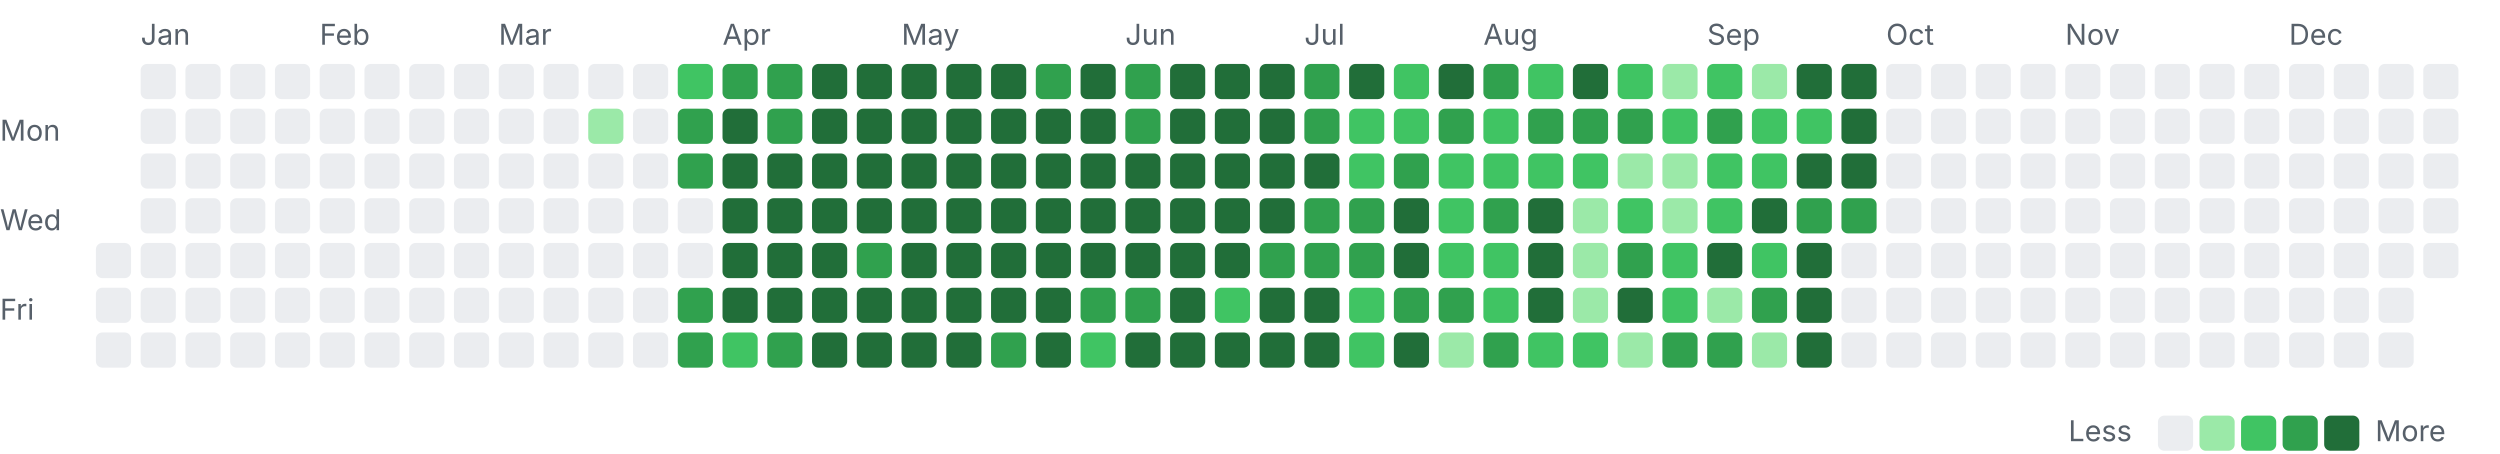
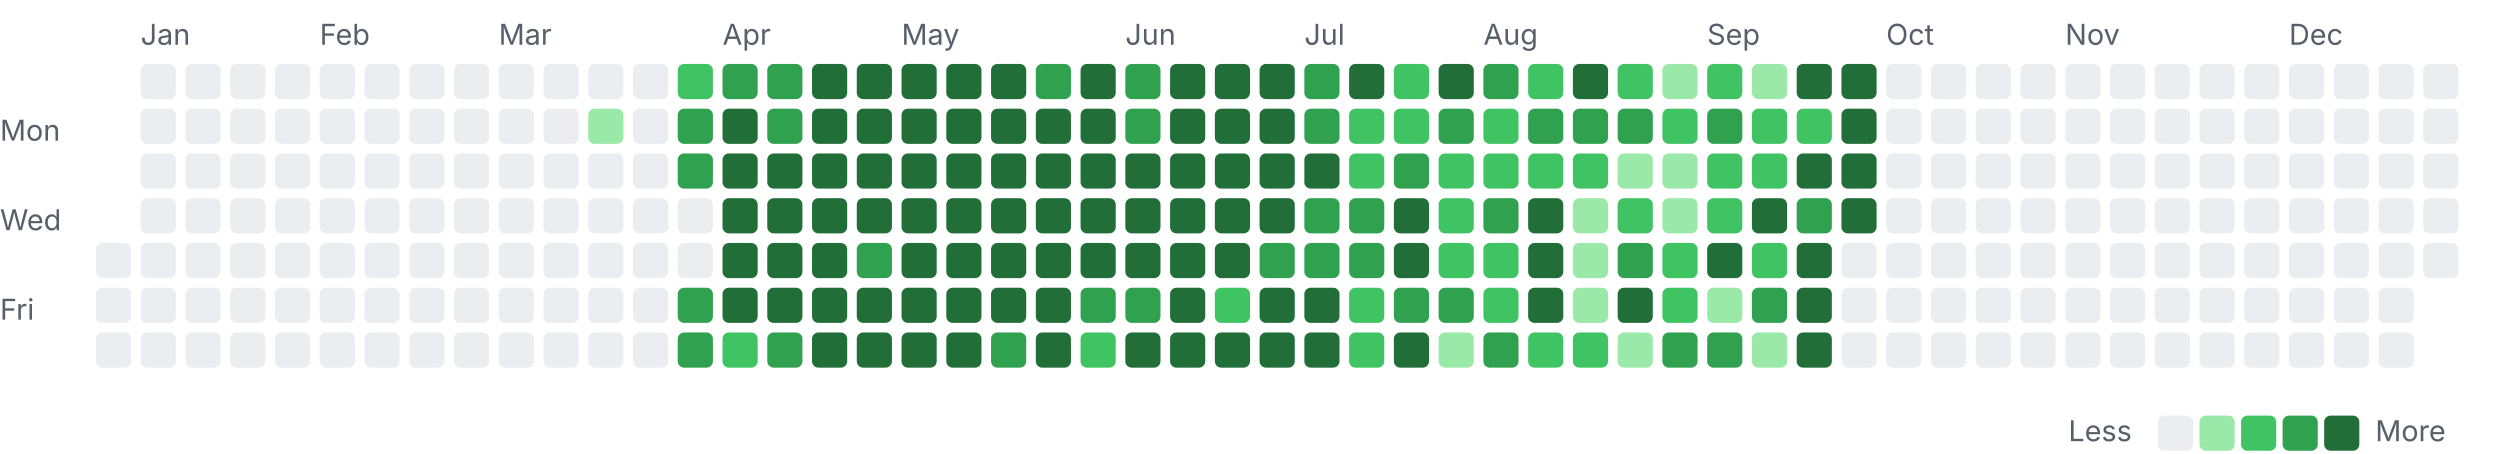
<svg xmlns="http://www.w3.org/2000/svg" width="782" height="142" viewBox="0 0 782 142">
  <style>.l0{fill:#ebedf0}.l1{fill:#9be9a8}.l2{fill:#40c463}.l3{fill:#30a14e}.l4{fill:#216e39} .lbl{fill:#57606a;font:9px -apple-system,Segoe UI,sans-serif}@media(prefers-color-scheme:dark){.l0{fill:#161b22}.l1{fill:#0e4429}.l2{fill:#006d32}.l3{fill:#26a641}.l4{fill:#39d353} .lbl{fill:#8b949e}}</style>
  <text class="lbl" x="44" y="14">Jan</text>
  <text class="lbl" x="100" y="14">Feb</text>
  <text class="lbl" x="156" y="14">Mar</text>
  <text class="lbl" x="226" y="14">Apr</text>
  <text class="lbl" x="282" y="14">May</text>
  <text class="lbl" x="352" y="14">Jun</text>
  <text class="lbl" x="408" y="14">Jul</text>
  <text class="lbl" x="464" y="14">Aug</text>
  <text class="lbl" x="534" y="14">Sep</text>
  <text class="lbl" x="590" y="14">Oct</text>
  <text class="lbl" x="646" y="14">Nov</text>
  <text class="lbl" x="716" y="14">Dec</text>
  <text class="lbl" x="0" y="44">Mon</text>
  <text class="lbl" x="0" y="72">Wed</text>
  <text class="lbl" x="0" y="100">Fri</text>
  <rect class="l0" x="30" y="76" width="11" height="11" rx="2" />
  <rect class="l0" x="30" y="90" width="11" height="11" rx="2" />
  <rect class="l0" x="30" y="104" width="11" height="11" rx="2" />
  <rect class="l0" x="44" y="20" width="11" height="11" rx="2" />
  <rect class="l0" x="44" y="34" width="11" height="11" rx="2" />
  <rect class="l0" x="44" y="48" width="11" height="11" rx="2" />
  <rect class="l0" x="44" y="62" width="11" height="11" rx="2" />
  <rect class="l0" x="44" y="76" width="11" height="11" rx="2" />
  <rect class="l0" x="44" y="90" width="11" height="11" rx="2" />
  <rect class="l0" x="44" y="104" width="11" height="11" rx="2" />
  <rect class="l0" x="58" y="20" width="11" height="11" rx="2" />
  <rect class="l0" x="58" y="34" width="11" height="11" rx="2" />
  <rect class="l0" x="58" y="48" width="11" height="11" rx="2" />
  <rect class="l0" x="58" y="62" width="11" height="11" rx="2" />
  <rect class="l0" x="58" y="76" width="11" height="11" rx="2" />
  <rect class="l0" x="58" y="90" width="11" height="11" rx="2" />
  <rect class="l0" x="58" y="104" width="11" height="11" rx="2" />
  <rect class="l0" x="72" y="20" width="11" height="11" rx="2" />
  <rect class="l0" x="72" y="34" width="11" height="11" rx="2" />
  <rect class="l0" x="72" y="48" width="11" height="11" rx="2" />
  <rect class="l0" x="72" y="62" width="11" height="11" rx="2" />
  <rect class="l0" x="72" y="76" width="11" height="11" rx="2" />
  <rect class="l0" x="72" y="90" width="11" height="11" rx="2" />
  <rect class="l0" x="72" y="104" width="11" height="11" rx="2" />
  <rect class="l0" x="86" y="20" width="11" height="11" rx="2" />
  <rect class="l0" x="86" y="34" width="11" height="11" rx="2" />
  <rect class="l0" x="86" y="48" width="11" height="11" rx="2" />
  <rect class="l0" x="86" y="62" width="11" height="11" rx="2" />
  <rect class="l0" x="86" y="76" width="11" height="11" rx="2" />
  <rect class="l0" x="86" y="90" width="11" height="11" rx="2" />
  <rect class="l0" x="86" y="104" width="11" height="11" rx="2" />
  <rect class="l0" x="100" y="20" width="11" height="11" rx="2" />
  <rect class="l0" x="100" y="34" width="11" height="11" rx="2" />
  <rect class="l0" x="100" y="48" width="11" height="11" rx="2" />
  <rect class="l0" x="100" y="62" width="11" height="11" rx="2" />
  <rect class="l0" x="100" y="76" width="11" height="11" rx="2" />
  <rect class="l0" x="100" y="90" width="11" height="11" rx="2" />
  <rect class="l0" x="100" y="104" width="11" height="11" rx="2" />
  <rect class="l0" x="114" y="20" width="11" height="11" rx="2" />
  <rect class="l0" x="114" y="34" width="11" height="11" rx="2" />
  <rect class="l0" x="114" y="48" width="11" height="11" rx="2" />
  <rect class="l0" x="114" y="62" width="11" height="11" rx="2" />
  <rect class="l0" x="114" y="76" width="11" height="11" rx="2" />
  <rect class="l0" x="114" y="90" width="11" height="11" rx="2" />
  <rect class="l0" x="114" y="104" width="11" height="11" rx="2" />
  <rect class="l0" x="128" y="20" width="11" height="11" rx="2" />
  <rect class="l0" x="128" y="34" width="11" height="11" rx="2" />
  <rect class="l0" x="128" y="48" width="11" height="11" rx="2" />
  <rect class="l0" x="128" y="62" width="11" height="11" rx="2" />
  <rect class="l0" x="128" y="76" width="11" height="11" rx="2" />
  <rect class="l0" x="128" y="90" width="11" height="11" rx="2" />
  <rect class="l0" x="128" y="104" width="11" height="11" rx="2" />
  <rect class="l0" x="142" y="20" width="11" height="11" rx="2" />
  <rect class="l0" x="142" y="34" width="11" height="11" rx="2" />
  <rect class="l0" x="142" y="48" width="11" height="11" rx="2" />
  <rect class="l0" x="142" y="62" width="11" height="11" rx="2" />
  <rect class="l0" x="142" y="76" width="11" height="11" rx="2" />
  <rect class="l0" x="142" y="90" width="11" height="11" rx="2" />
  <rect class="l0" x="142" y="104" width="11" height="11" rx="2" />
  <rect class="l0" x="156" y="20" width="11" height="11" rx="2" />
  <rect class="l0" x="156" y="34" width="11" height="11" rx="2" />
  <rect class="l0" x="156" y="48" width="11" height="11" rx="2" />
  <rect class="l0" x="156" y="62" width="11" height="11" rx="2" />
  <rect class="l0" x="156" y="76" width="11" height="11" rx="2" />
  <rect class="l0" x="156" y="90" width="11" height="11" rx="2" />
  <rect class="l0" x="156" y="104" width="11" height="11" rx="2" />
  <rect class="l0" x="170" y="20" width="11" height="11" rx="2" />
  <rect class="l0" x="170" y="34" width="11" height="11" rx="2" />
  <rect class="l0" x="170" y="48" width="11" height="11" rx="2" />
  <rect class="l0" x="170" y="62" width="11" height="11" rx="2" />
  <rect class="l0" x="170" y="76" width="11" height="11" rx="2" />
  <rect class="l0" x="170" y="90" width="11" height="11" rx="2" />
  <rect class="l0" x="170" y="104" width="11" height="11" rx="2" />
  <rect class="l0" x="184" y="20" width="11" height="11" rx="2" />
  <rect class="l1" x="184" y="34" width="11" height="11" rx="2" />
  <rect class="l0" x="184" y="48" width="11" height="11" rx="2" />
  <rect class="l0" x="184" y="62" width="11" height="11" rx="2" />
  <rect class="l0" x="184" y="76" width="11" height="11" rx="2" />
  <rect class="l0" x="184" y="90" width="11" height="11" rx="2" />
  <rect class="l0" x="184" y="104" width="11" height="11" rx="2" />
  <rect class="l0" x="198" y="20" width="11" height="11" rx="2" />
  <rect class="l0" x="198" y="34" width="11" height="11" rx="2" />
  <rect class="l0" x="198" y="48" width="11" height="11" rx="2" />
  <rect class="l0" x="198" y="62" width="11" height="11" rx="2" />
  <rect class="l0" x="198" y="76" width="11" height="11" rx="2" />
  <rect class="l0" x="198" y="90" width="11" height="11" rx="2" />
  <rect class="l0" x="198" y="104" width="11" height="11" rx="2" />
  <rect class="l2" x="212" y="20" width="11" height="11" rx="2" />
  <rect class="l3" x="212" y="34" width="11" height="11" rx="2" />
  <rect class="l3" x="212" y="48" width="11" height="11" rx="2" />
  <rect class="l0" x="212" y="62" width="11" height="11" rx="2" />
  <rect class="l0" x="212" y="76" width="11" height="11" rx="2" />
  <rect class="l3" x="212" y="90" width="11" height="11" rx="2" />
  <rect class="l3" x="212" y="104" width="11" height="11" rx="2" />
  <rect class="l3" x="226" y="20" width="11" height="11" rx="2" />
  <rect class="l4" x="226" y="34" width="11" height="11" rx="2" />
  <rect class="l4" x="226" y="48" width="11" height="11" rx="2" />
  <rect class="l4" x="226" y="62" width="11" height="11" rx="2" />
  <rect class="l4" x="226" y="76" width="11" height="11" rx="2" />
  <rect class="l4" x="226" y="90" width="11" height="11" rx="2" />
  <rect class="l2" x="226" y="104" width="11" height="11" rx="2" />
  <rect class="l3" x="240" y="20" width="11" height="11" rx="2" />
  <rect class="l3" x="240" y="34" width="11" height="11" rx="2" />
  <rect class="l4" x="240" y="48" width="11" height="11" rx="2" />
  <rect class="l4" x="240" y="62" width="11" height="11" rx="2" />
  <rect class="l4" x="240" y="76" width="11" height="11" rx="2" />
  <rect class="l4" x="240" y="90" width="11" height="11" rx="2" />
  <rect class="l3" x="240" y="104" width="11" height="11" rx="2" />
  <rect class="l4" x="254" y="20" width="11" height="11" rx="2" />
  <rect class="l4" x="254" y="34" width="11" height="11" rx="2" />
  <rect class="l4" x="254" y="48" width="11" height="11" rx="2" />
  <rect class="l4" x="254" y="62" width="11" height="11" rx="2" />
  <rect class="l4" x="254" y="76" width="11" height="11" rx="2" />
  <rect class="l4" x="254" y="90" width="11" height="11" rx="2" />
  <rect class="l4" x="254" y="104" width="11" height="11" rx="2" />
  <rect class="l4" x="268" y="20" width="11" height="11" rx="2" />
  <rect class="l4" x="268" y="34" width="11" height="11" rx="2" />
  <rect class="l4" x="268" y="48" width="11" height="11" rx="2" />
  <rect class="l4" x="268" y="62" width="11" height="11" rx="2" />
  <rect class="l3" x="268" y="76" width="11" height="11" rx="2" />
  <rect class="l4" x="268" y="90" width="11" height="11" rx="2" />
  <rect class="l4" x="268" y="104" width="11" height="11" rx="2" />
  <rect class="l4" x="282" y="20" width="11" height="11" rx="2" />
  <rect class="l4" x="282" y="34" width="11" height="11" rx="2" />
  <rect class="l4" x="282" y="48" width="11" height="11" rx="2" />
  <rect class="l4" x="282" y="62" width="11" height="11" rx="2" />
  <rect class="l4" x="282" y="76" width="11" height="11" rx="2" />
  <rect class="l4" x="282" y="90" width="11" height="11" rx="2" />
  <rect class="l4" x="282" y="104" width="11" height="11" rx="2" />
  <rect class="l4" x="296" y="20" width="11" height="11" rx="2" />
  <rect class="l4" x="296" y="34" width="11" height="11" rx="2" />
  <rect class="l4" x="296" y="48" width="11" height="11" rx="2" />
  <rect class="l4" x="296" y="62" width="11" height="11" rx="2" />
  <rect class="l4" x="296" y="76" width="11" height="11" rx="2" />
  <rect class="l4" x="296" y="90" width="11" height="11" rx="2" />
  <rect class="l4" x="296" y="104" width="11" height="11" rx="2" />
  <rect class="l4" x="310" y="20" width="11" height="11" rx="2" />
  <rect class="l4" x="310" y="34" width="11" height="11" rx="2" />
  <rect class="l4" x="310" y="48" width="11" height="11" rx="2" />
  <rect class="l4" x="310" y="62" width="11" height="11" rx="2" />
  <rect class="l4" x="310" y="76" width="11" height="11" rx="2" />
  <rect class="l4" x="310" y="90" width="11" height="11" rx="2" />
  <rect class="l3" x="310" y="104" width="11" height="11" rx="2" />
  <rect class="l3" x="324" y="20" width="11" height="11" rx="2" />
  <rect class="l4" x="324" y="34" width="11" height="11" rx="2" />
  <rect class="l4" x="324" y="48" width="11" height="11" rx="2" />
  <rect class="l4" x="324" y="62" width="11" height="11" rx="2" />
  <rect class="l4" x="324" y="76" width="11" height="11" rx="2" />
  <rect class="l4" x="324" y="90" width="11" height="11" rx="2" />
  <rect class="l4" x="324" y="104" width="11" height="11" rx="2" />
  <rect class="l4" x="338" y="20" width="11" height="11" rx="2" />
  <rect class="l4" x="338" y="34" width="11" height="11" rx="2" />
  <rect class="l4" x="338" y="48" width="11" height="11" rx="2" />
  <rect class="l4" x="338" y="62" width="11" height="11" rx="2" />
  <rect class="l4" x="338" y="76" width="11" height="11" rx="2" />
  <rect class="l3" x="338" y="90" width="11" height="11" rx="2" />
  <rect class="l2" x="338" y="104" width="11" height="11" rx="2" />
  <rect class="l3" x="352" y="20" width="11" height="11" rx="2" />
  <rect class="l3" x="352" y="34" width="11" height="11" rx="2" />
  <rect class="l4" x="352" y="48" width="11" height="11" rx="2" />
  <rect class="l4" x="352" y="62" width="11" height="11" rx="2" />
  <rect class="l4" x="352" y="76" width="11" height="11" rx="2" />
  <rect class="l3" x="352" y="90" width="11" height="11" rx="2" />
  <rect class="l4" x="352" y="104" width="11" height="11" rx="2" />
  <rect class="l4" x="366" y="20" width="11" height="11" rx="2" />
  <rect class="l4" x="366" y="34" width="11" height="11" rx="2" />
  <rect class="l4" x="366" y="48" width="11" height="11" rx="2" />
  <rect class="l4" x="366" y="62" width="11" height="11" rx="2" />
  <rect class="l4" x="366" y="76" width="11" height="11" rx="2" />
  <rect class="l4" x="366" y="90" width="11" height="11" rx="2" />
  <rect class="l4" x="366" y="104" width="11" height="11" rx="2" />
  <rect class="l4" x="380" y="20" width="11" height="11" rx="2" />
  <rect class="l4" x="380" y="34" width="11" height="11" rx="2" />
  <rect class="l4" x="380" y="48" width="11" height="11" rx="2" />
  <rect class="l4" x="380" y="62" width="11" height="11" rx="2" />
  <rect class="l4" x="380" y="76" width="11" height="11" rx="2" />
  <rect class="l2" x="380" y="90" width="11" height="11" rx="2" />
  <rect class="l4" x="380" y="104" width="11" height="11" rx="2" />
  <rect class="l4" x="394" y="20" width="11" height="11" rx="2" />
  <rect class="l4" x="394" y="34" width="11" height="11" rx="2" />
  <rect class="l4" x="394" y="48" width="11" height="11" rx="2" />
  <rect class="l4" x="394" y="62" width="11" height="11" rx="2" />
  <rect class="l3" x="394" y="76" width="11" height="11" rx="2" />
  <rect class="l4" x="394" y="90" width="11" height="11" rx="2" />
  <rect class="l4" x="394" y="104" width="11" height="11" rx="2" />
  <rect class="l3" x="408" y="20" width="11" height="11" rx="2" />
  <rect class="l3" x="408" y="34" width="11" height="11" rx="2" />
  <rect class="l4" x="408" y="48" width="11" height="11" rx="2" />
  <rect class="l3" x="408" y="62" width="11" height="11" rx="2" />
  <rect class="l3" x="408" y="76" width="11" height="11" rx="2" />
  <rect class="l4" x="408" y="90" width="11" height="11" rx="2" />
  <rect class="l4" x="408" y="104" width="11" height="11" rx="2" />
  <rect class="l4" x="422" y="20" width="11" height="11" rx="2" />
  <rect class="l2" x="422" y="34" width="11" height="11" rx="2" />
  <rect class="l2" x="422" y="48" width="11" height="11" rx="2" />
  <rect class="l3" x="422" y="62" width="11" height="11" rx="2" />
  <rect class="l3" x="422" y="76" width="11" height="11" rx="2" />
  <rect class="l2" x="422" y="90" width="11" height="11" rx="2" />
  <rect class="l2" x="422" y="104" width="11" height="11" rx="2" />
  <rect class="l2" x="436" y="20" width="11" height="11" rx="2" />
  <rect class="l2" x="436" y="34" width="11" height="11" rx="2" />
  <rect class="l3" x="436" y="48" width="11" height="11" rx="2" />
  <rect class="l4" x="436" y="62" width="11" height="11" rx="2" />
  <rect class="l4" x="436" y="76" width="11" height="11" rx="2" />
  <rect class="l3" x="436" y="90" width="11" height="11" rx="2" />
  <rect class="l4" x="436" y="104" width="11" height="11" rx="2" />
  <rect class="l4" x="450" y="20" width="11" height="11" rx="2" />
  <rect class="l3" x="450" y="34" width="11" height="11" rx="2" />
  <rect class="l2" x="450" y="48" width="11" height="11" rx="2" />
  <rect class="l2" x="450" y="62" width="11" height="11" rx="2" />
  <rect class="l2" x="450" y="76" width="11" height="11" rx="2" />
  <rect class="l3" x="450" y="90" width="11" height="11" rx="2" />
  <rect class="l1" x="450" y="104" width="11" height="11" rx="2" />
  <rect class="l3" x="464" y="20" width="11" height="11" rx="2" />
  <rect class="l2" x="464" y="34" width="11" height="11" rx="2" />
  <rect class="l2" x="464" y="48" width="11" height="11" rx="2" />
  <rect class="l3" x="464" y="62" width="11" height="11" rx="2" />
  <rect class="l2" x="464" y="76" width="11" height="11" rx="2" />
  <rect class="l2" x="464" y="90" width="11" height="11" rx="2" />
  <rect class="l3" x="464" y="104" width="11" height="11" rx="2" />
  <rect class="l2" x="478" y="20" width="11" height="11" rx="2" />
  <rect class="l3" x="478" y="34" width="11" height="11" rx="2" />
  <rect class="l2" x="478" y="48" width="11" height="11" rx="2" />
  <rect class="l4" x="478" y="62" width="11" height="11" rx="2" />
  <rect class="l4" x="478" y="76" width="11" height="11" rx="2" />
  <rect class="l4" x="478" y="90" width="11" height="11" rx="2" />
  <rect class="l2" x="478" y="104" width="11" height="11" rx="2" />
  <rect class="l4" x="492" y="20" width="11" height="11" rx="2" />
  <rect class="l3" x="492" y="34" width="11" height="11" rx="2" />
  <rect class="l2" x="492" y="48" width="11" height="11" rx="2" />
  <rect class="l1" x="492" y="62" width="11" height="11" rx="2" />
  <rect class="l1" x="492" y="76" width="11" height="11" rx="2" />
  <rect class="l1" x="492" y="90" width="11" height="11" rx="2" />
  <rect class="l2" x="492" y="104" width="11" height="11" rx="2" />
  <rect class="l2" x="506" y="20" width="11" height="11" rx="2" />
  <rect class="l3" x="506" y="34" width="11" height="11" rx="2" />
  <rect class="l1" x="506" y="48" width="11" height="11" rx="2" />
  <rect class="l2" x="506" y="62" width="11" height="11" rx="2" />
  <rect class="l3" x="506" y="76" width="11" height="11" rx="2" />
  <rect class="l4" x="506" y="90" width="11" height="11" rx="2" />
  <rect class="l1" x="506" y="104" width="11" height="11" rx="2" />
  <rect class="l1" x="520" y="20" width="11" height="11" rx="2" />
  <rect class="l2" x="520" y="34" width="11" height="11" rx="2" />
  <rect class="l1" x="520" y="48" width="11" height="11" rx="2" />
  <rect class="l1" x="520" y="62" width="11" height="11" rx="2" />
  <rect class="l2" x="520" y="76" width="11" height="11" rx="2" />
  <rect class="l2" x="520" y="90" width="11" height="11" rx="2" />
  <rect class="l3" x="520" y="104" width="11" height="11" rx="2" />
  <rect class="l2" x="534" y="20" width="11" height="11" rx="2" />
  <rect class="l3" x="534" y="34" width="11" height="11" rx="2" />
  <rect class="l2" x="534" y="48" width="11" height="11" rx="2" />
  <rect class="l2" x="534" y="62" width="11" height="11" rx="2" />
  <rect class="l4" x="534" y="76" width="11" height="11" rx="2" />
  <rect class="l1" x="534" y="90" width="11" height="11" rx="2" />
  <rect class="l3" x="534" y="104" width="11" height="11" rx="2" />
  <rect class="l1" x="548" y="20" width="11" height="11" rx="2" />
  <rect class="l2" x="548" y="34" width="11" height="11" rx="2" />
  <rect class="l2" x="548" y="48" width="11" height="11" rx="2" />
  <rect class="l4" x="548" y="62" width="11" height="11" rx="2" />
  <rect class="l2" x="548" y="76" width="11" height="11" rx="2" />
  <rect class="l3" x="548" y="90" width="11" height="11" rx="2" />
  <rect class="l1" x="548" y="104" width="11" height="11" rx="2" />
  <rect class="l4" x="562" y="20" width="11" height="11" rx="2" />
  <rect class="l2" x="562" y="34" width="11" height="11" rx="2" />
  <rect class="l4" x="562" y="48" width="11" height="11" rx="2" />
  <rect class="l3" x="562" y="62" width="11" height="11" rx="2" />
  <rect class="l4" x="562" y="76" width="11" height="11" rx="2" />
  <rect class="l4" x="562" y="90" width="11" height="11" rx="2" />
  <rect class="l4" x="562" y="104" width="11" height="11" rx="2" />
  <rect class="l4" x="576" y="20" width="11" height="11" rx="2" />
  <rect class="l4" x="576" y="34" width="11" height="11" rx="2" />
  <rect class="l4" x="576" y="48" width="11" height="11" rx="2" />
-   <rect class="l3" x="576" y="62" width="11" height="11" rx="2" />
+   <rect class="l4" x="576" y="62" width="11" height="11" rx="2" />
  <rect class="l0" x="576" y="76" width="11" height="11" rx="2" />
  <rect class="l0" x="576" y="90" width="11" height="11" rx="2" />
  <rect class="l0" x="576" y="104" width="11" height="11" rx="2" />
  <rect class="l0" x="590" y="20" width="11" height="11" rx="2" />
  <rect class="l0" x="590" y="34" width="11" height="11" rx="2" />
  <rect class="l0" x="590" y="48" width="11" height="11" rx="2" />
  <rect class="l0" x="590" y="62" width="11" height="11" rx="2" />
  <rect class="l0" x="590" y="76" width="11" height="11" rx="2" />
  <rect class="l0" x="590" y="90" width="11" height="11" rx="2" />
  <rect class="l0" x="590" y="104" width="11" height="11" rx="2" />
  <rect class="l0" x="604" y="20" width="11" height="11" rx="2" />
  <rect class="l0" x="604" y="34" width="11" height="11" rx="2" />
  <rect class="l0" x="604" y="48" width="11" height="11" rx="2" />
  <rect class="l0" x="604" y="62" width="11" height="11" rx="2" />
  <rect class="l0" x="604" y="76" width="11" height="11" rx="2" />
  <rect class="l0" x="604" y="90" width="11" height="11" rx="2" />
  <rect class="l0" x="604" y="104" width="11" height="11" rx="2" />
  <rect class="l0" x="618" y="20" width="11" height="11" rx="2" />
  <rect class="l0" x="618" y="34" width="11" height="11" rx="2" />
  <rect class="l0" x="618" y="48" width="11" height="11" rx="2" />
  <rect class="l0" x="618" y="62" width="11" height="11" rx="2" />
  <rect class="l0" x="618" y="76" width="11" height="11" rx="2" />
  <rect class="l0" x="618" y="90" width="11" height="11" rx="2" />
  <rect class="l0" x="618" y="104" width="11" height="11" rx="2" />
  <rect class="l0" x="632" y="20" width="11" height="11" rx="2" />
  <rect class="l0" x="632" y="34" width="11" height="11" rx="2" />
  <rect class="l0" x="632" y="48" width="11" height="11" rx="2" />
  <rect class="l0" x="632" y="62" width="11" height="11" rx="2" />
  <rect class="l0" x="632" y="76" width="11" height="11" rx="2" />
  <rect class="l0" x="632" y="90" width="11" height="11" rx="2" />
  <rect class="l0" x="632" y="104" width="11" height="11" rx="2" />
  <rect class="l0" x="646" y="20" width="11" height="11" rx="2" />
  <rect class="l0" x="646" y="34" width="11" height="11" rx="2" />
  <rect class="l0" x="646" y="48" width="11" height="11" rx="2" />
  <rect class="l0" x="646" y="62" width="11" height="11" rx="2" />
  <rect class="l0" x="646" y="76" width="11" height="11" rx="2" />
  <rect class="l0" x="646" y="90" width="11" height="11" rx="2" />
  <rect class="l0" x="646" y="104" width="11" height="11" rx="2" />
  <rect class="l0" x="660" y="20" width="11" height="11" rx="2" />
  <rect class="l0" x="660" y="34" width="11" height="11" rx="2" />
  <rect class="l0" x="660" y="48" width="11" height="11" rx="2" />
  <rect class="l0" x="660" y="62" width="11" height="11" rx="2" />
  <rect class="l0" x="660" y="76" width="11" height="11" rx="2" />
  <rect class="l0" x="660" y="90" width="11" height="11" rx="2" />
  <rect class="l0" x="660" y="104" width="11" height="11" rx="2" />
  <rect class="l0" x="674" y="20" width="11" height="11" rx="2" />
  <rect class="l0" x="674" y="34" width="11" height="11" rx="2" />
  <rect class="l0" x="674" y="48" width="11" height="11" rx="2" />
  <rect class="l0" x="674" y="62" width="11" height="11" rx="2" />
  <rect class="l0" x="674" y="76" width="11" height="11" rx="2" />
  <rect class="l0" x="674" y="90" width="11" height="11" rx="2" />
  <rect class="l0" x="674" y="104" width="11" height="11" rx="2" />
  <rect class="l0" x="688" y="20" width="11" height="11" rx="2" />
  <rect class="l0" x="688" y="34" width="11" height="11" rx="2" />
  <rect class="l0" x="688" y="48" width="11" height="11" rx="2" />
  <rect class="l0" x="688" y="62" width="11" height="11" rx="2" />
  <rect class="l0" x="688" y="76" width="11" height="11" rx="2" />
  <rect class="l0" x="688" y="90" width="11" height="11" rx="2" />
  <rect class="l0" x="688" y="104" width="11" height="11" rx="2" />
  <rect class="l0" x="702" y="20" width="11" height="11" rx="2" />
  <rect class="l0" x="702" y="34" width="11" height="11" rx="2" />
  <rect class="l0" x="702" y="48" width="11" height="11" rx="2" />
  <rect class="l0" x="702" y="62" width="11" height="11" rx="2" />
  <rect class="l0" x="702" y="76" width="11" height="11" rx="2" />
  <rect class="l0" x="702" y="90" width="11" height="11" rx="2" />
  <rect class="l0" x="702" y="104" width="11" height="11" rx="2" />
  <rect class="l0" x="716" y="20" width="11" height="11" rx="2" />
  <rect class="l0" x="716" y="34" width="11" height="11" rx="2" />
  <rect class="l0" x="716" y="48" width="11" height="11" rx="2" />
  <rect class="l0" x="716" y="62" width="11" height="11" rx="2" />
  <rect class="l0" x="716" y="76" width="11" height="11" rx="2" />
  <rect class="l0" x="716" y="90" width="11" height="11" rx="2" />
  <rect class="l0" x="716" y="104" width="11" height="11" rx="2" />
  <rect class="l0" x="730" y="20" width="11" height="11" rx="2" />
  <rect class="l0" x="730" y="34" width="11" height="11" rx="2" />
  <rect class="l0" x="730" y="48" width="11" height="11" rx="2" />
  <rect class="l0" x="730" y="62" width="11" height="11" rx="2" />
  <rect class="l0" x="730" y="76" width="11" height="11" rx="2" />
  <rect class="l0" x="730" y="90" width="11" height="11" rx="2" />
  <rect class="l0" x="730" y="104" width="11" height="11" rx="2" />
  <rect class="l0" x="744" y="20" width="11" height="11" rx="2" />
  <rect class="l0" x="744" y="34" width="11" height="11" rx="2" />
  <rect class="l0" x="744" y="48" width="11" height="11" rx="2" />
  <rect class="l0" x="744" y="62" width="11" height="11" rx="2" />
  <rect class="l0" x="744" y="76" width="11" height="11" rx="2" />
  <rect class="l0" x="744" y="90" width="11" height="11" rx="2" />
  <rect class="l0" x="744" y="104" width="11" height="11" rx="2" />
  <rect class="l0" x="758" y="20" width="11" height="11" rx="2" />
  <rect class="l0" x="758" y="34" width="11" height="11" rx="2" />
  <rect class="l0" x="758" y="48" width="11" height="11" rx="2" />
  <rect class="l0" x="758" y="62" width="11" height="11" rx="2" />
  <rect class="l0" x="758" y="76" width="11" height="11" rx="2" />
  <text class="lbl" x="647" y="138">Less</text>
  <rect class="l0" x="675" y="130" width="11" height="11" rx="2" />
  <rect class="l1" x="688" y="130" width="11" height="11" rx="2" />
  <rect class="l2" x="701" y="130" width="11" height="11" rx="2" />
  <rect class="l3" x="714" y="130" width="11" height="11" rx="2" />
  <rect class="l4" x="727" y="130" width="11" height="11" rx="2" />
  <text class="lbl" x="743" y="138">More</text>
</svg>
